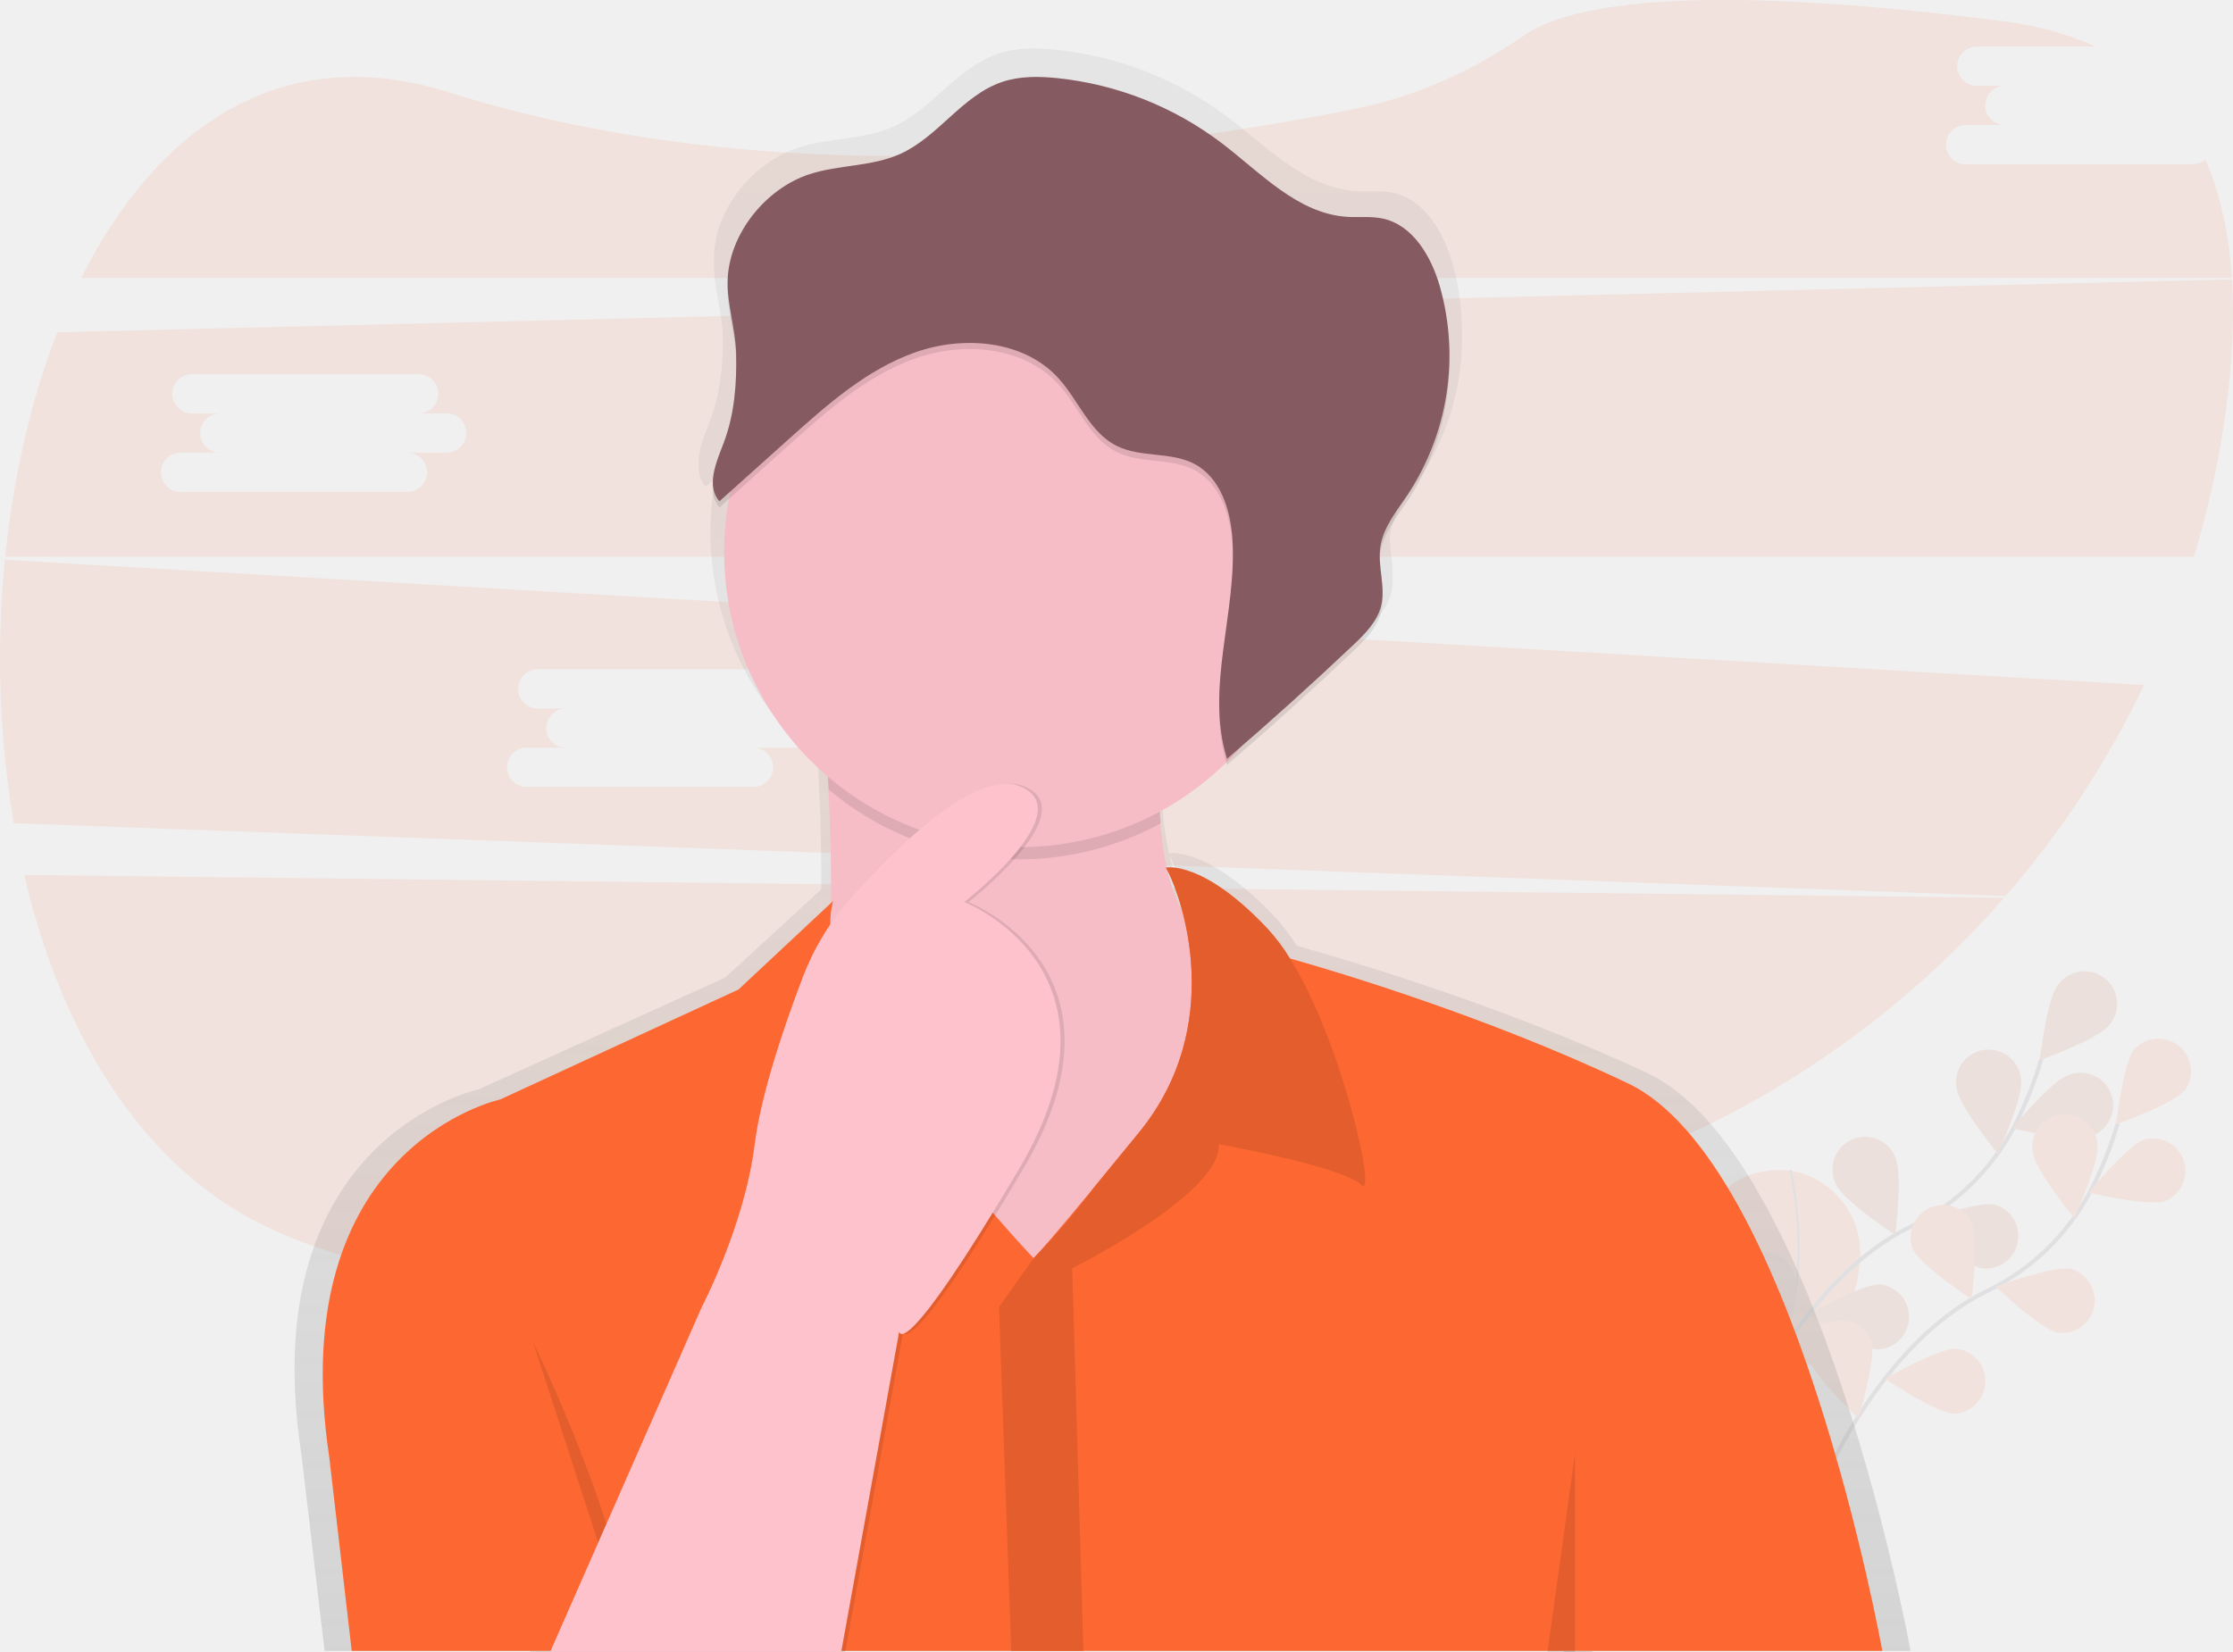
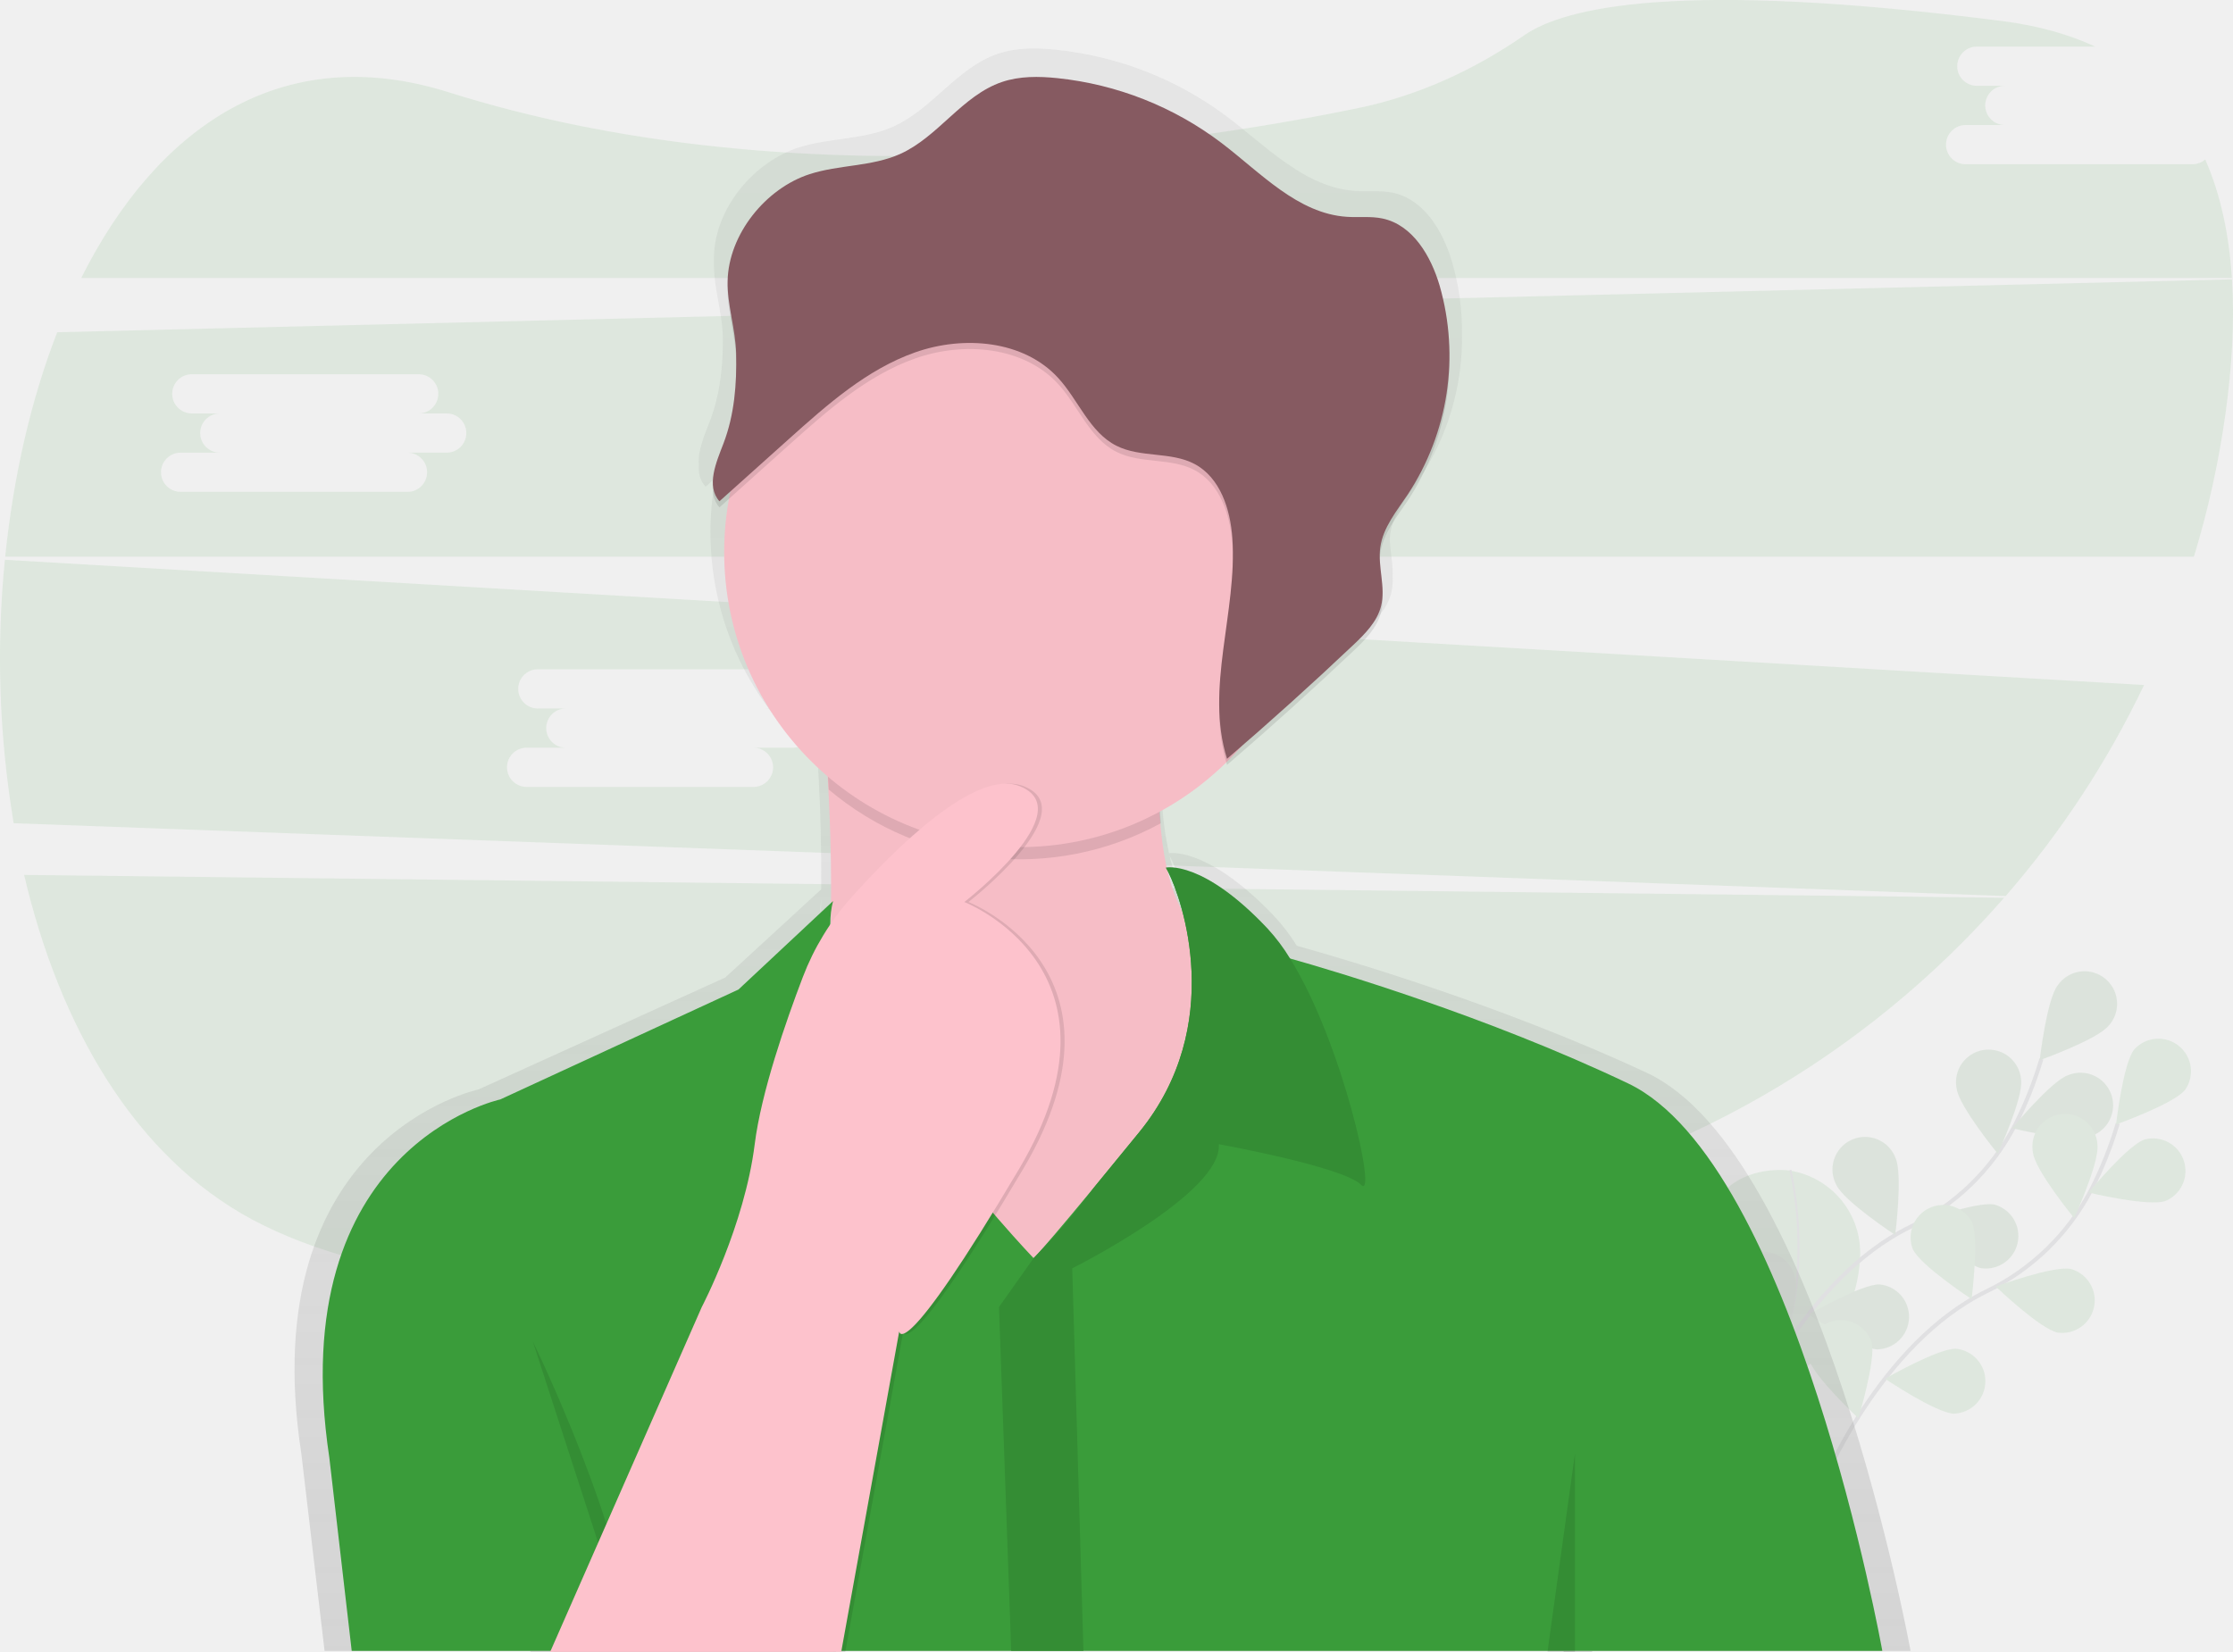
<svg xmlns="http://www.w3.org/2000/svg" id="fafd2220-3b39-4538-bdd8-5627e33a2e32" data-name="Layer 1" width="1097.1" height="811.81" viewBox="0 0 1097.1 811.81">
  <defs>
    <linearGradient id="1c2fe1a5-71ac-4c34-8a58-b17380e220b9" x1="593.13" y1="855.9" x2="593.13" y2="67.88" gradientUnits="userSpaceOnUse">
      <stop offset="0" stop-color="gray" stop-opacity="0.25" />
      <stop offset="0.54" stop-color="gray" stop-opacity="0.12" />
      <stop offset="1" stop-color="gray" stop-opacity="0.1" />
    </linearGradient>
  </defs>
  <g opacity="0.1">
-     <path d="M929.91,619.25S851.59,609.08,910,735.84c0,0,53.23-22.81,55.35-74.26a40.94,40.94,0,0,0-34.33-42.17Z" transform="translate(-51.45 -44.1)" fill="#fd6832" />
+     <path d="M929.91,619.25S851.59,609.08,910,735.84c0,0,53.23-22.81,55.35-74.26a40.94,40.94,0,0,0-34.33-42.17Z" transform="translate(-51.45 -44.1)" fill="#3a9c3a" />
    <path d="M931.06,619.06s17.73,70.68-21,116.79" transform="translate(-51.45 -44.1)" fill="none" stroke="#535461" stroke-miterlimit="10" />
    <path d="M909,742.38s28.2-69.5,80.86-95.28A113.65,113.65,0,0,0,1041.47,597a191.13,191.13,0,0,0,12.93-32.47" transform="translate(-51.45 -44.1)" fill="none" stroke="#535461" stroke-miterlimit="10" stroke-width="2" />
-     <path d="M1087.49,548.1c-5.49,6.9-33.9,17-33.9,17s3.42-30,8.91-36.85a16,16,0,1,1,25,19.88Z" transform="translate(-51.45 -44.1)" fill="#fd6832" />
-     <path d="M1077.74,602.75c-8.36,2.81-37.68-4.18-37.68-4.18s19.15-23.28,27.51-26.09a16,16,0,1,1,10.17,30.27Z" transform="translate(-51.45 -44.1)" fill="#fd6832" />
-     <path d="M1024.88,667.36c-8.63-1.79-30.42-22.63-30.42-22.63s28.28-10.43,36.92-8.64a16,16,0,0,1-6.5,31.26Z" transform="translate(-51.45 -44.1)" fill="#fd6832" />
-     <path d="M973.88,707.24c-8.81-.31-33.81-17.16-33.81-17.16S966.19,675,975,675.32a16,16,0,0,1-1.12,31.91Z" transform="translate(-51.45 -44.1)" fill="#fd6832" />
-     <path d="M1012.76,579c1.13,8.75,20.22,32.07,20.22,32.07s12.57-27.4,11.45-36.15a16,16,0,1,0-31.67,4.08Z" transform="translate(-51.45 -44.1)" fill="#fd6832" />
-     <path d="M953.7,626.44c3.69,8,28.89,24.55,28.89,24.55s3.8-29.91.11-37.91a16,16,0,1,0-29,13.37Z" transform="translate(-51.45 -44.1)" fill="#fd6832" />
-     <path d="M902.62,680.38c2.28,8.52,24.33,29.08,24.33,29.08s8.8-28.83,6.51-37.35a16,16,0,1,0-30.84,8.27Z" transform="translate(-51.45 -44.1)" fill="#fd6832" />
+     <path d="M1087.49,548.1c-5.49,6.9-33.9,17-33.9,17s3.42-30,8.91-36.85a16,16,0,1,1,25,19.88Z" transform="translate(-51.45 -44.1)" fill="#3a9c3a" />
+     <path d="M1077.74,602.75c-8.36,2.81-37.68-4.18-37.68-4.18s19.15-23.28,27.51-26.09a16,16,0,1,1,10.17,30.27Z" transform="translate(-51.45 -44.1)" fill="#3a9c3a" />
+     <path d="M1024.88,667.36c-8.63-1.79-30.42-22.63-30.42-22.63s28.28-10.43,36.92-8.64a16,16,0,0,1-6.5,31.26Z" transform="translate(-51.45 -44.1)" fill="#3a9c3a" />
+     <path d="M973.88,707.24c-8.81-.31-33.81-17.16-33.81-17.16S966.19,675,975,675.32a16,16,0,0,1-1.12,31.91Z" transform="translate(-51.45 -44.1)" fill="#3a9c3a" />
+     <path d="M1012.76,579c1.13,8.75,20.22,32.07,20.22,32.07s12.57-27.4,11.45-36.15a16,16,0,1,0-31.67,4.08Z" transform="translate(-51.45 -44.1)" fill="#3a9c3a" />
+     <path d="M953.7,626.44c3.69,8,28.89,24.55,28.89,24.55s3.8-29.91.11-37.91a16,16,0,1,0-29,13.37Z" transform="translate(-51.45 -44.1)" fill="#3a9c3a" />
+     <path d="M902.62,680.38c2.28,8.52,24.33,29.08,24.33,29.08s8.8-28.83,6.51-37.35a16,16,0,1,0-30.84,8.27Z" transform="translate(-51.45 -44.1)" fill="#3a9c3a" />
    <path d="M1087.49,548.1c-5.49,6.9-33.9,17-33.9,17s3.42-30,8.91-36.85a16,16,0,1,1,25,19.88Z" transform="translate(-51.45 -44.1)" opacity="0.25" />
    <path d="M1077.74,602.75c-8.36,2.81-37.68-4.18-37.68-4.18s19.15-23.28,27.51-26.09a16,16,0,1,1,10.17,30.27Z" transform="translate(-51.45 -44.1)" opacity="0.25" />
    <path d="M1024.88,667.36c-8.63-1.79-30.42-22.63-30.42-22.63s28.28-10.43,36.92-8.64a16,16,0,0,1-6.5,31.26Z" transform="translate(-51.45 -44.1)" opacity="0.25" />
    <path d="M973.88,707.24c-8.81-.31-33.81-17.16-33.81-17.16S966.19,675,975,675.32a16,16,0,0,1-1.12,31.91Z" transform="translate(-51.45 -44.1)" opacity="0.25" />
    <path d="M1012.76,579c1.13,8.75,20.22,32.07,20.22,32.07s12.57-27.4,11.45-36.15a16,16,0,1,0-31.67,4.08Z" transform="translate(-51.45 -44.1)" opacity="0.25" />
    <path d="M953.7,626.44c3.69,8,28.89,24.55,28.89,24.55s3.8-29.91.11-37.91a16,16,0,1,0-29,13.37Z" transform="translate(-51.45 -44.1)" opacity="0.25" />
    <path d="M902.62,680.38c2.28,8.52,24.33,29.08,24.33,29.08s8.8-28.83,6.51-37.35a16,16,0,1,0-30.84,8.27Z" transform="translate(-51.45 -44.1)" opacity="0.25" />
    <path d="M946.56,774s28.2-69.5,80.86-95.28A113.65,113.65,0,0,0,1079,628.61a191.13,191.13,0,0,0,12.93-32.47" transform="translate(-51.45 -44.1)" fill="none" stroke="#535461" stroke-miterlimit="10" stroke-width="2" />
-     <path d="M1125,579.7c-5.49,6.9-33.9,17-33.9,17s3.42-30,8.91-36.85a16,16,0,0,1,25,19.88Z" transform="translate(-51.45 -44.1)" fill="#fd6832" />
-     <path d="M1115.27,634.35c-8.36,2.81-37.68-4.18-37.68-4.18s19.15-23.28,27.51-26.09a16,16,0,0,1,10.17,30.27Z" transform="translate(-51.45 -44.1)" fill="#fd6832" />
-     <path d="M1062.41,699c-8.63-1.79-30.42-22.63-30.42-22.63s28.28-10.43,36.92-8.64a16,16,0,0,1-6.5,31.26Z" transform="translate(-51.45 -44.1)" fill="#fd6832" />
-     <path d="M1011.4,738.83c-8.81-.31-33.81-17.16-33.81-17.16s26.12-15.06,34.93-14.75a16,16,0,0,1-1.12,31.91Z" transform="translate(-51.45 -44.1)" fill="#fd6832" />
-     <path d="M1050.28,610.64c1.13,8.75,20.22,32.07,20.22,32.07s12.57-27.4,11.45-36.15a16,16,0,1,0-31.67,4.08Z" transform="translate(-51.45 -44.1)" fill="#fd6832" />
-     <path d="M991.23,658c3.69,8,28.89,24.55,28.89,24.55s3.8-29.91.11-37.91a16,16,0,0,0-29,13.37Z" transform="translate(-51.45 -44.1)" fill="#fd6832" />
-     <path d="M940.15,712c2.28,8.52,24.33,29.08,24.33,29.08s8.8-28.83,6.51-37.35A16,16,0,0,0,940.15,712Z" transform="translate(-51.45 -44.1)" fill="#fd6832" />
+     <path d="M1125,579.7c-5.49,6.9-33.9,17-33.9,17s3.42-30,8.91-36.85a16,16,0,0,1,25,19.88Z" transform="translate(-51.45 -44.1)" fill="#3a9c3a" />
+     <path d="M1115.27,634.35c-8.36,2.81-37.68-4.18-37.68-4.18s19.15-23.28,27.51-26.09a16,16,0,0,1,10.17,30.27Z" transform="translate(-51.45 -44.1)" fill="#3a9c3a" />
+     <path d="M1062.41,699c-8.63-1.79-30.42-22.63-30.42-22.63s28.28-10.43,36.92-8.64a16,16,0,0,1-6.5,31.26Z" transform="translate(-51.45 -44.1)" fill="#3a9c3a" />
+     <path d="M1011.4,738.83c-8.81-.31-33.81-17.16-33.81-17.16s26.12-15.06,34.93-14.75a16,16,0,0,1-1.12,31.91Z" transform="translate(-51.45 -44.1)" fill="#3a9c3a" />
+     <path d="M1050.28,610.64c1.13,8.75,20.22,32.07,20.22,32.07s12.57-27.4,11.45-36.15a16,16,0,1,0-31.67,4.08Z" transform="translate(-51.45 -44.1)" fill="#3a9c3a" />
+     <path d="M991.23,658c3.69,8,28.89,24.55,28.89,24.55s3.8-29.91.11-37.91a16,16,0,0,0-29,13.37Z" transform="translate(-51.45 -44.1)" fill="#3a9c3a" />
+     <path d="M940.15,712c2.28,8.52,24.33,29.08,24.33,29.08s8.8-28.83,6.51-37.35A16,16,0,0,0,940.15,712Z" transform="translate(-51.45 -44.1)" fill="#3a9c3a" />
  </g>
-   <path d="M63.3,474.07c17.36,74.2,54.11,138.34,112.19,169.43,120.7,64.61,392.91,31.29,596.07-7A465.21,465.21,0,0,0,1036.09,485.3Z" transform="translate(-51.45 -44.1)" fill="#fd6832" opacity="0.1" />
-   <path d="M1128.65,124.81H1017.18a9.63,9.63,0,1,1,0-19.27h19.27a9.63,9.63,0,0,1,0-19.27h-13.76a9.63,9.63,0,0,1,0-19.27h58.18c-12.91-6-28-10.27-45.38-12.51-158.64-20.38-215.28-6.9-235.26,7-24.65,17.1-52.15,29.68-81.54,35.74C620.8,117.4,437.75,141.7,271.84,89.43c-82.46-26-143.75,17.92-180.48,91.28H1148c-1.38-21.32-5.51-41-13.09-58.24A9.58,9.58,0,0,1,1128.65,124.81Z" transform="translate(-51.45 -44.1)" fill="#fd6832" opacity="0.1" />
-   <path d="M53.84,319.2a491.06,491.06,0,0,0,4.33,129.46l978.68,35.79a460,460,0,0,0,68-103.7Zm387.08,92.35H421.65a9.63,9.63,0,0,1,0,19.27H310.18a9.63,9.63,0,1,1,0-19.27h19.27a9.63,9.63,0,0,1,0-19.27H315.69a9.63,9.63,0,0,1,0-19.27H427.16a9.63,9.63,0,1,1,0,19.27h13.76a9.63,9.63,0,0,1,0,19.27Z" transform="translate(-51.45 -44.1)" fill="#fd6832" opacity="0.1" />
-   <path d="M1148.05,181.38l-1068.49,26C66.57,240.79,58,278.56,54,317.71H1129.33a456.46,456.46,0,0,0,15.53-70.33C1148.06,224.37,1149.34,202.11,1148.05,181.38ZM270.92,266.55H251.65a9.63,9.63,0,0,1,0,19.27H140.18a9.63,9.63,0,1,1,0-19.27h19.27a9.63,9.63,0,0,1,0-19.27H145.69a9.63,9.63,0,0,1,0-19.27H257.16a9.63,9.63,0,1,1,0,19.27h13.76a9.63,9.63,0,0,1,0,19.27Z" transform="translate(-51.45 -44.1)" fill="#fd6832" opacity="0.1" />
+   <path d="M63.3,474.07c17.36,74.2,54.11,138.34,112.19,169.43,120.7,64.61,392.91,31.29,596.07-7A465.21,465.21,0,0,0,1036.09,485.3Z" transform="translate(-51.45 -44.1)" fill="#3a9c3a" opacity="0.1" />
+   <path d="M1128.65,124.81H1017.18a9.63,9.63,0,1,1,0-19.27h19.27a9.63,9.63,0,0,1,0-19.27h-13.76a9.63,9.63,0,0,1,0-19.27h58.18c-12.91-6-28-10.27-45.38-12.51-158.64-20.38-215.28-6.9-235.26,7-24.65,17.1-52.15,29.68-81.54,35.74C620.8,117.4,437.75,141.7,271.84,89.43c-82.46-26-143.75,17.92-180.48,91.28H1148c-1.38-21.32-5.51-41-13.09-58.24A9.58,9.58,0,0,1,1128.65,124.81Z" transform="translate(-51.45 -44.1)" fill="#3a9c3a" opacity="0.1" />
+   <path d="M53.84,319.2a491.06,491.06,0,0,0,4.33,129.46l978.68,35.79a460,460,0,0,0,68-103.7Zm387.08,92.35H421.65a9.63,9.63,0,0,1,0,19.27H310.18a9.63,9.63,0,1,1,0-19.27h19.27a9.63,9.63,0,0,1,0-19.27H315.69a9.63,9.63,0,0,1,0-19.27H427.16a9.63,9.63,0,1,1,0,19.27h13.76a9.63,9.63,0,0,1,0,19.27Z" transform="translate(-51.45 -44.1)" fill="#3a9c3a" opacity="0.1" />
+   <path d="M1148.05,181.38l-1068.49,26C66.57,240.79,58,278.56,54,317.71H1129.33a456.46,456.46,0,0,0,15.53-70.33C1148.06,224.37,1149.34,202.11,1148.05,181.38ZM270.92,266.55H251.65a9.63,9.63,0,0,1,0,19.27H140.18a9.63,9.63,0,1,1,0-19.27h19.27a9.63,9.63,0,0,1,0-19.27H145.69a9.63,9.63,0,0,1,0-19.27H257.16a9.63,9.63,0,1,1,0,19.27h13.76a9.63,9.63,0,0,1,0,19.27Z" transform="translate(-51.45 -44.1)" fill="#3a9c3a" opacity="0.1" />
  <path d="M990.13,855.4S945.57,611,860.6,571.34c-72-33.63-149.86-56.3-172-62.45A95.61,95.61,0,0,0,677.19,494c-30.26-31.59-48.44-31-51.38-30.61a153.83,153.83,0,0,1-3-19c-.09-1-.18-1.93-.26-2.92l.26-.13c-.18-1.89-.34-3.84-.48-5.85a150.6,150.6,0,0,0,33.79-24.61c.13.43.24.86.38,1.3q32.71-27.65,64.07-56.8c6-5.61,12.3-11.7,14.34-19.61a28.78,28.78,0,0,0,.75-8.32c.27-6-1.15-12.13-1.39-18.21,0-1,.11-1.93.24-2.88,1.4-9.95,8.32-18.12,14-26.47a124.82,124.82,0,0,0,21.23-71.46,121,121,0,0,0-5-36c-4.43-14.82-13.65-30.39-29-33.63-5.94-1.25-12.11-.47-18.17-.86-25.09-1.6-43.87-22-63.88-36.95a168.61,168.61,0,0,0-83.58-32.44c-9.45-1-19.21-1.07-28.2,1.93-20.19,6.72-32.45,27.47-51.9,36-14.38,6.34-31,5.31-46,10.07-22.33,7.1-41.28,30-41.78,53.53,0,.87,0,1.74,0,2.61,0,.15,0,.3,0,.44-.25,11.89,4,24,4.34,36.17q0,1.65.05,3.31c-.11,13.14-1.68,26.32-6.47,38.67-2.58,6.65-5.9,14.35-5.36,21-.3,4.07.49,7.89,3.32,11l4.83-4.26a146,146,0,0,0-2.43,26.58c0,44.94,20.44,85.18,52.68,112.26q.28,4.49.54,9.62c.76,14.82,1.36,33.41,1.19,53.67l-47.16,43.35-121.24,55s-110.88,23.42-87,179.19l11.4,96.72H312.15l-.23.51H462.17l.09-.51H819.74l-.07.51h14v-.51ZM626.7,465.87a103.92,103.92,0,0,1,7.2,19.8,81.11,81.11,0,0,1-7.77-20.88l.15.27Zm-171.82,20q0,2.86-.1,5.77l-.24.34A49,49,0,0,1,454.88,485.82Z" transform="translate(-51.45 -44.1)" fill="url(#1c2fe1a5-71ac-4c34-8a58-b17380e220b9)" />
  <path d="M666.25,510.4l-20,191-107,34s-139-26-103-101c25.61-53.35,24.9-148.69,22.36-199.29-1-20.54-2.36-33.71-2.36-33.71s182-159,167-16c-2.9,27.69-3.07,49.34-1.46,66.26C628.54,522.1,666.25,510.4,666.25,510.4Z" transform="translate(-51.45 -44.1)" fill="#fdc2cc" />
  <path d="M666.25,510.4l-20,191-107,34s-139-26-103-101c25.61-53.35,24.9-148.69,22.36-199.29-1-20.54-2.36-33.71-2.36-33.71s182-159,167-16c-2.9,27.69-3.07,49.34-1.46,66.26C628.54,522.1,666.25,510.4,666.25,510.4Z" transform="translate(-51.45 -44.1)" opacity="0.03" />
  <path d="M623.25,382.4c-2.9,27.69-3.07,49.34-1.46,66.26a145.07,145.07,0,0,1-163.18-16.55c-1-20.54-2.36-33.71-2.36-33.71S638.25,239.4,623.25,382.4Z" transform="translate(-51.45 -44.1)" opacity="0.1" />
  <circle cx="500.8" cy="271.31" r="145" fill="#fdc2cc" />
  <circle cx="500.8" cy="271.31" r="145" opacity="0.03" />
-   <path d="M976.25,855.4h-752l-11-95c-23-153,84-176,84-176l117-54,46.5-43.5c-15,57,98.5,175.5,98.5,175.5l0,0a26.88,26.88,0,0,0,2.07-2.15c3.06-3.34,10.37-11.7,27.49-32.44,6.12-7.43,13.51-16.44,22.41-27.38,42.8-52.6,20.84-114.75,14.28-127.6l-.41-.8c-.25-.46-.44-.83-.59-1.09a0,0,0,0,0,0,0,1.63,1.63,0,0,0-.15-.27,1.59,1.59,0,0,1-.11-.2l55,43s2.11.56,6,1.66c21.4,6,96.58,28.31,166,61.34C933.25,615.4,976.25,855.4,976.25,855.4Z" transform="translate(-51.45 -44.1)" fill="#fd6832" />
-   <path d="M720.25,626.4c-9-9-70-20-70-20,2,24-72,61-72,61l5.5,188H548.27l-6-169,17-24,0,0,2.07-2.15a330,330,0,0,0,27.49-32.44c6.12-7.43,13.51-16.44,22.41-27.38,42.8-52.6,20.84-114.75,14.28-127.6l-.41-.8c-.24-.47-.43-.83-.59-1.09a0,0,0,0,0,0,0,1.63,1.63,0,0,0-.15-.27,1.59,1.59,0,0,1-.11-.2h0s18-4,50,30a93.75,93.75,0,0,1,11,14.66C711.26,556.85,728.18,634.33,720.25,626.4Z" transform="translate(-51.45 -44.1)" fill="#fd6832" />
+   <path d="M976.25,855.4h-752l-11-95c-23-153,84-176,84-176l117-54,46.5-43.5c-15,57,98.5,175.5,98.5,175.5l0,0a26.88,26.88,0,0,0,2.07-2.15c3.06-3.34,10.37-11.7,27.49-32.44,6.12-7.43,13.51-16.44,22.41-27.38,42.8-52.6,20.84-114.75,14.28-127.6l-.41-.8c-.25-.46-.44-.83-.59-1.09a0,0,0,0,0,0,0,1.63,1.63,0,0,0-.15-.27,1.59,1.59,0,0,1-.11-.2l55,43s2.11.56,6,1.66c21.4,6,96.58,28.31,166,61.34C933.25,615.4,976.25,855.4,976.25,855.4Z" transform="translate(-51.45 -44.1)" fill="#3a9c3a" />
+   <path d="M720.25,626.4c-9-9-70-20-70-20,2,24-72,61-72,61l5.5,188H548.27l-6-169,17-24,0,0,2.07-2.15a330,330,0,0,0,27.49-32.44c6.12-7.43,13.51-16.44,22.41-27.38,42.8-52.6,20.84-114.75,14.28-127.6l-.41-.8c-.24-.47-.43-.83-.59-1.09a0,0,0,0,0,0,0,1.63,1.63,0,0,0-.15-.27,1.59,1.59,0,0,1-.11-.2h0s18-4,50,30a93.75,93.75,0,0,1,11,14.66C711.26,556.85,728.18,634.33,720.25,626.4Z" transform="translate(-51.45 -44.1)" fill="#3a9c3a" />
  <path d="M720.25,626.4c-9-9-70-20-70-20,2,24-72,61-72,61l5.5,188H548.27l-6-169,17-24,0,0,2.07-2.15a330,330,0,0,0,27.49-32.44c6.12-7.43,13.51-16.44,22.41-27.38,42.8-52.6,20.84-114.75,14.28-127.6l-.41-.8c-.24-.47-.43-.83-.59-1.09a0,0,0,0,0,0,0,1.63,1.63,0,0,0-.15-.27,1.59,1.59,0,0,1-.11-.2h0s18-4,50,30a93.75,93.75,0,0,1,11,14.66C711.26,556.85,728.18,634.33,720.25,626.4Z" transform="translate(-51.45 -44.1)" opacity="0.1" />
  <path d="M313.25,703.4s47,96,49.5,152.5" transform="translate(-51.45 -44.1)" opacity="0.1" />
  <polygon points="773.8 714.31 760.3 811.81 773.8 811.81 773.8 714.31" opacity="0.1" />
  <path d="M323.75,855.9l74.5-169.5s21-40,26-80,32-103,32-103,67-85,98-73-27,57-27,57,85,33,27,131-59,80-59,80l-28.5,157.5Z" transform="translate(-51.45 -44.1)" opacity="0.1" />
  <path d="M321.75,855.9l74.5-169.5s21-40,26-80c3.18-25.43,15.25-60.16,23.62-82.09a125.86,125.86,0,0,1,23.72-39c21.66-24.24,61-63.33,82.66-54.93,31,12-27,57-27,57s85,33,27,131-59,80-59,80l-28.5,157.5Z" transform="translate(-51.45 -44.1)" fill="#fdc2cc" />
  <circle cx="545.3" cy="189.81" r="3" fill="#fff" opacity="0.15" />
  <circle cx="531.3" cy="195.81" r="3" fill="#fff" opacity="0.15" />
  <path d="M449.24,132.68c14.47-4.68,30.53-3.67,44.41-9.89,18.77-8.42,30.6-28.8,50.08-35.4,8.68-2.94,18.1-2.83,27.21-1.89a161.07,161.07,0,0,1,80.66,31.87c19.31,14.69,37.43,34.72,61.64,36.29,5.85.38,11.8-.39,17.53.84,14.84,3.18,23.73,18.47,28,33A124.26,124.26,0,0,1,743.11,290.1c-5.48,8.2-12.16,16.23-13.51,26-1.32,9.58,2.76,19.51.38,28.89-2,7.77-8,13.75-13.84,19.26Q685.89,392.86,654.31,420c-10.94-34.76,5.11-72.19,2.61-108.54-1-14.16-6-29.62-18.49-36.3-11.69-6.24-26.63-3-38.46-9-13.2-6.65-18.62-22.4-28.6-33.3-17-18.6-46.51-21-70.28-12.6s-43.2,25.68-62,42.53l-34.17,30.65c-6.67-7.52-1.61-19.06,2-28.46,5.38-14.09,6.56-29.28,6.2-44.24-.29-12-4.43-23.85-4.19-35.53C409.41,162.17,427.69,139.65,449.24,132.68Z" transform="translate(-51.45 -44.1)" opacity="0.1" />
  <path d="M449.24,129.68c14.47-4.68,30.53-3.67,44.41-9.89,18.77-8.42,30.6-28.8,50.08-35.4,8.68-2.94,18.1-2.83,27.21-1.89a161.07,161.07,0,0,1,80.66,31.87c19.31,14.69,37.43,34.72,61.64,36.29,5.85.38,11.8-.39,17.53.84,14.84,3.18,23.73,18.47,28,33A124.26,124.26,0,0,1,743.11,287.1c-5.48,8.2-12.16,16.23-13.51,26-1.32,9.58,2.76,19.51.38,28.89-2,7.77-8,13.75-13.84,19.26Q685.89,389.86,654.31,417c-10.94-34.76,5.11-72.19,2.61-108.54-1-14.16-6-29.62-18.49-36.3-11.69-6.24-26.63-3-38.46-9-13.2-6.65-18.62-22.4-28.6-33.3-17-18.6-46.51-21-70.28-12.6s-43.2,25.68-62,42.53l-34.17,30.65c-6.67-7.52-1.61-19.06,2-28.46,5.38-14.09,6.56-29.28,6.2-44.24-.29-12-4.43-23.85-4.19-35.53C409.41,159.17,427.69,136.65,449.24,129.68Z" transform="translate(-51.45 -44.1)" fill="#865a61" />
</svg>
